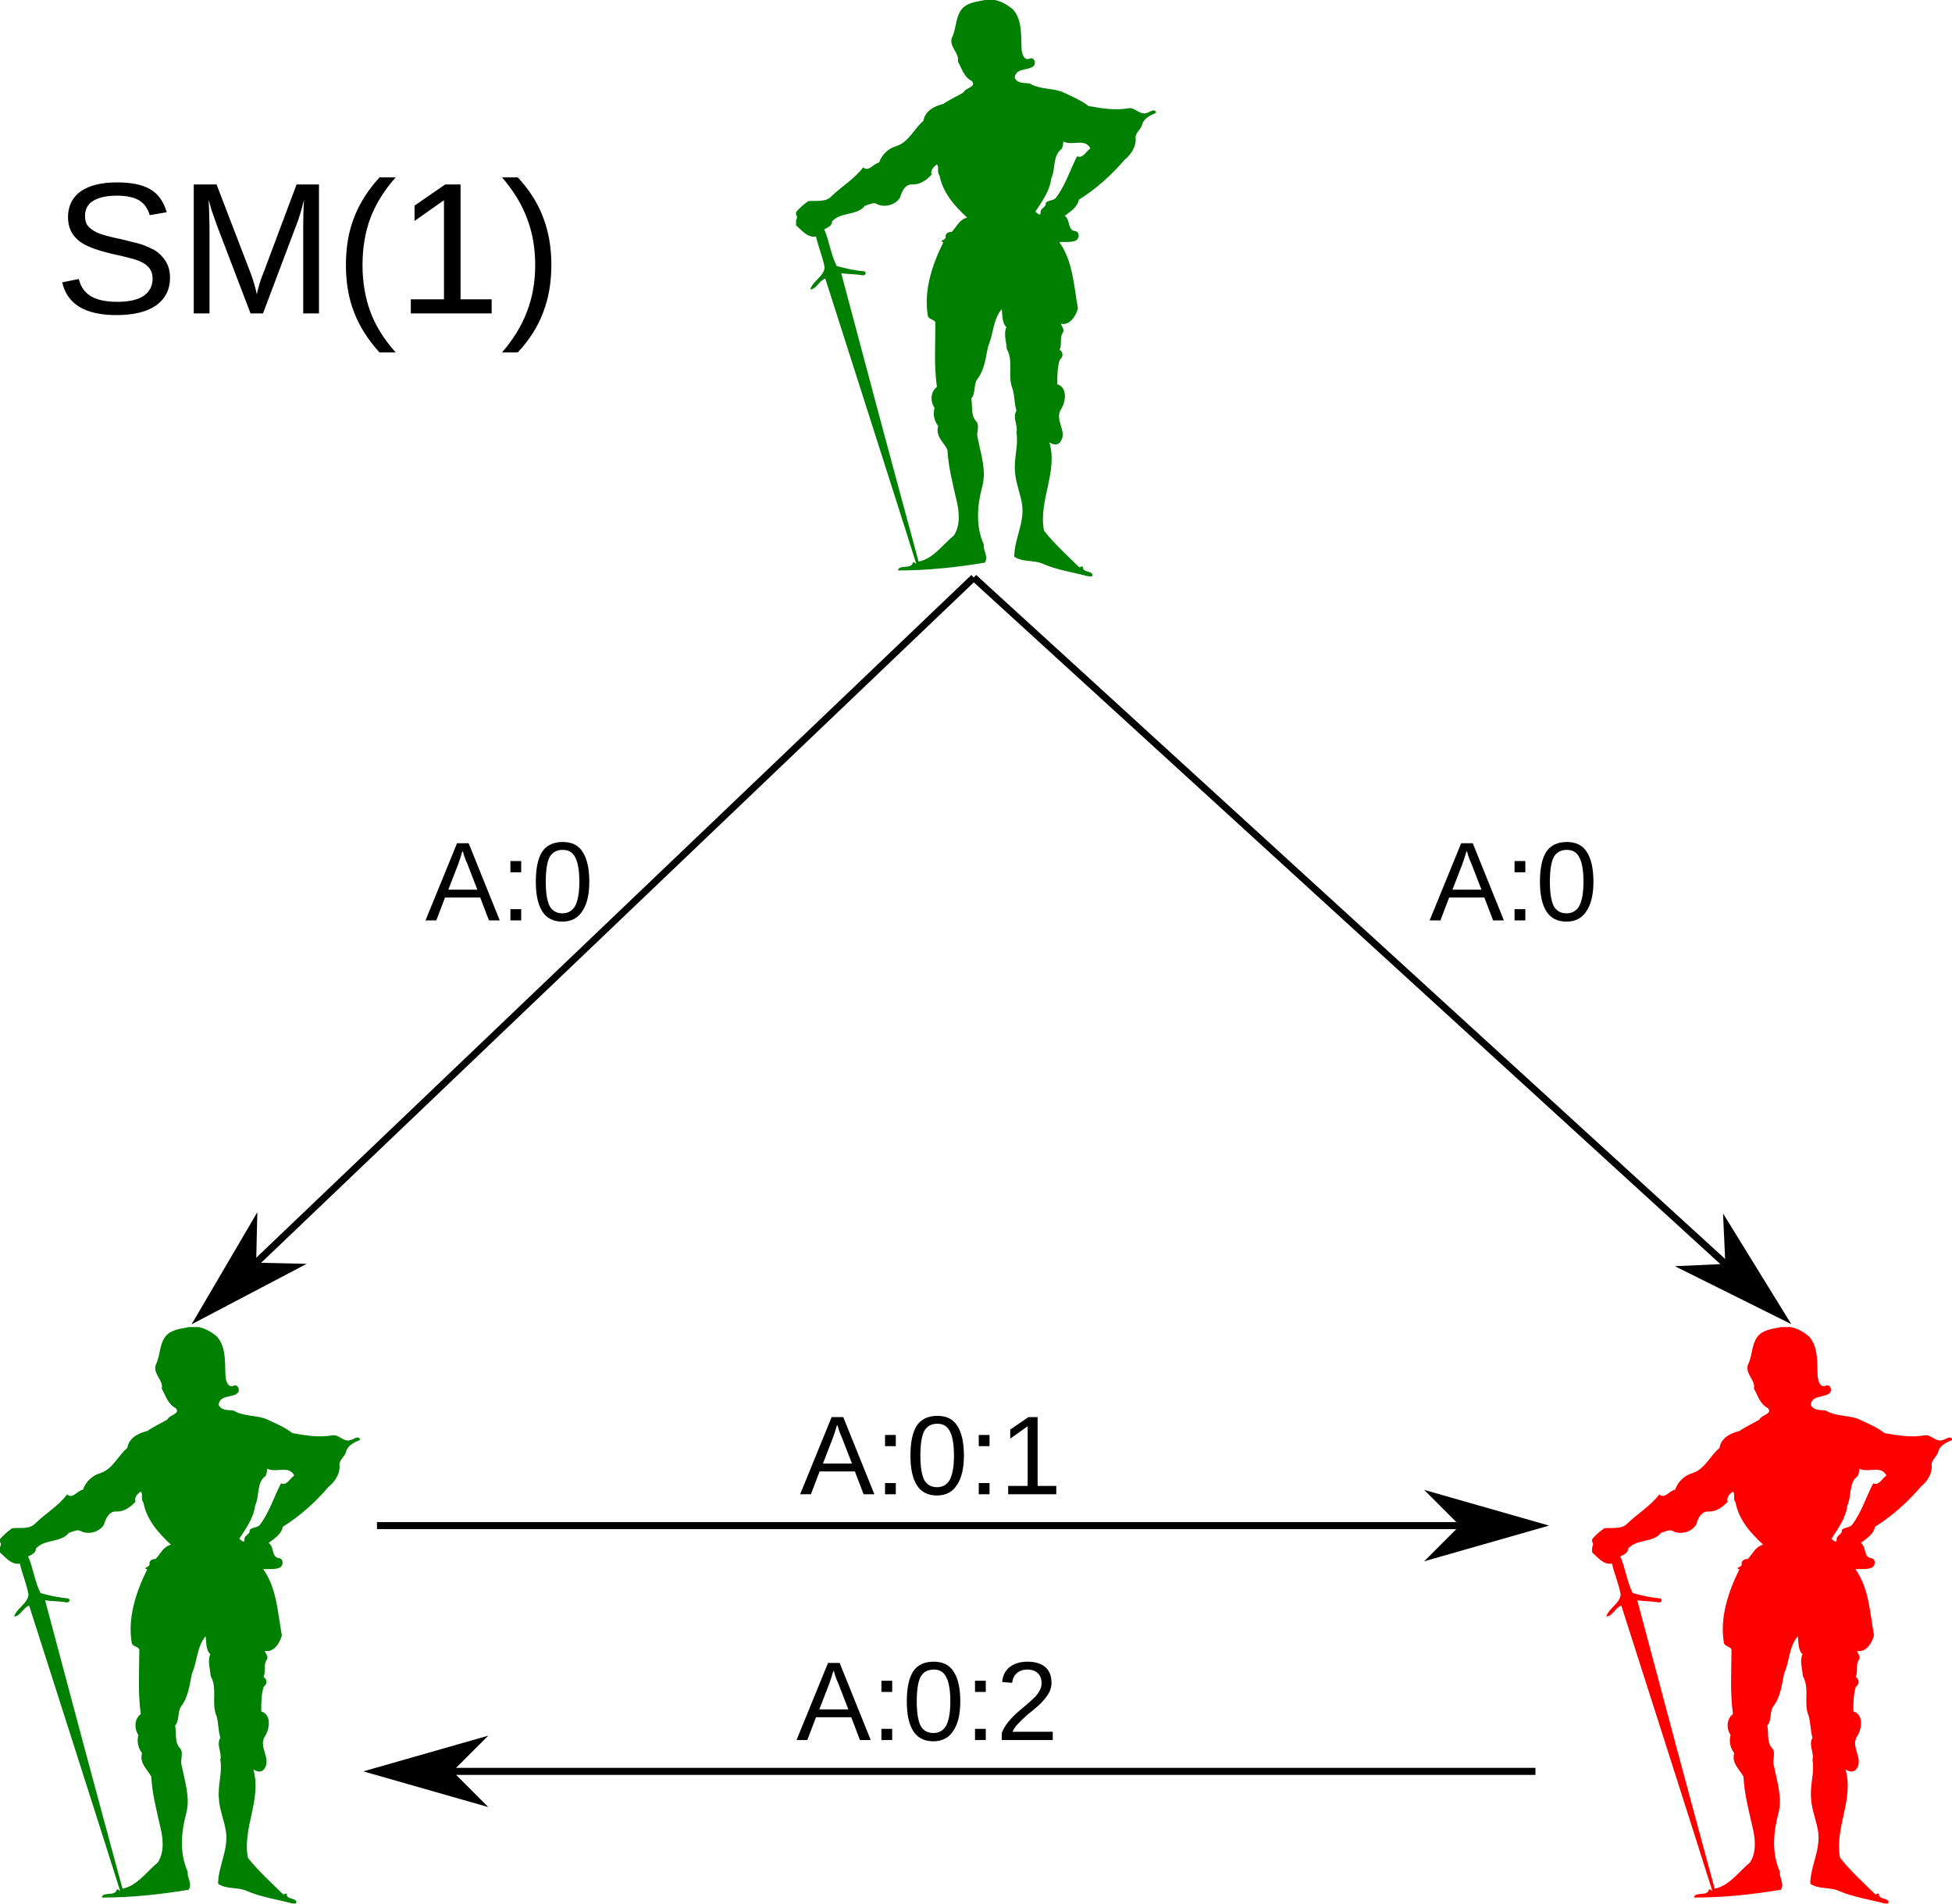
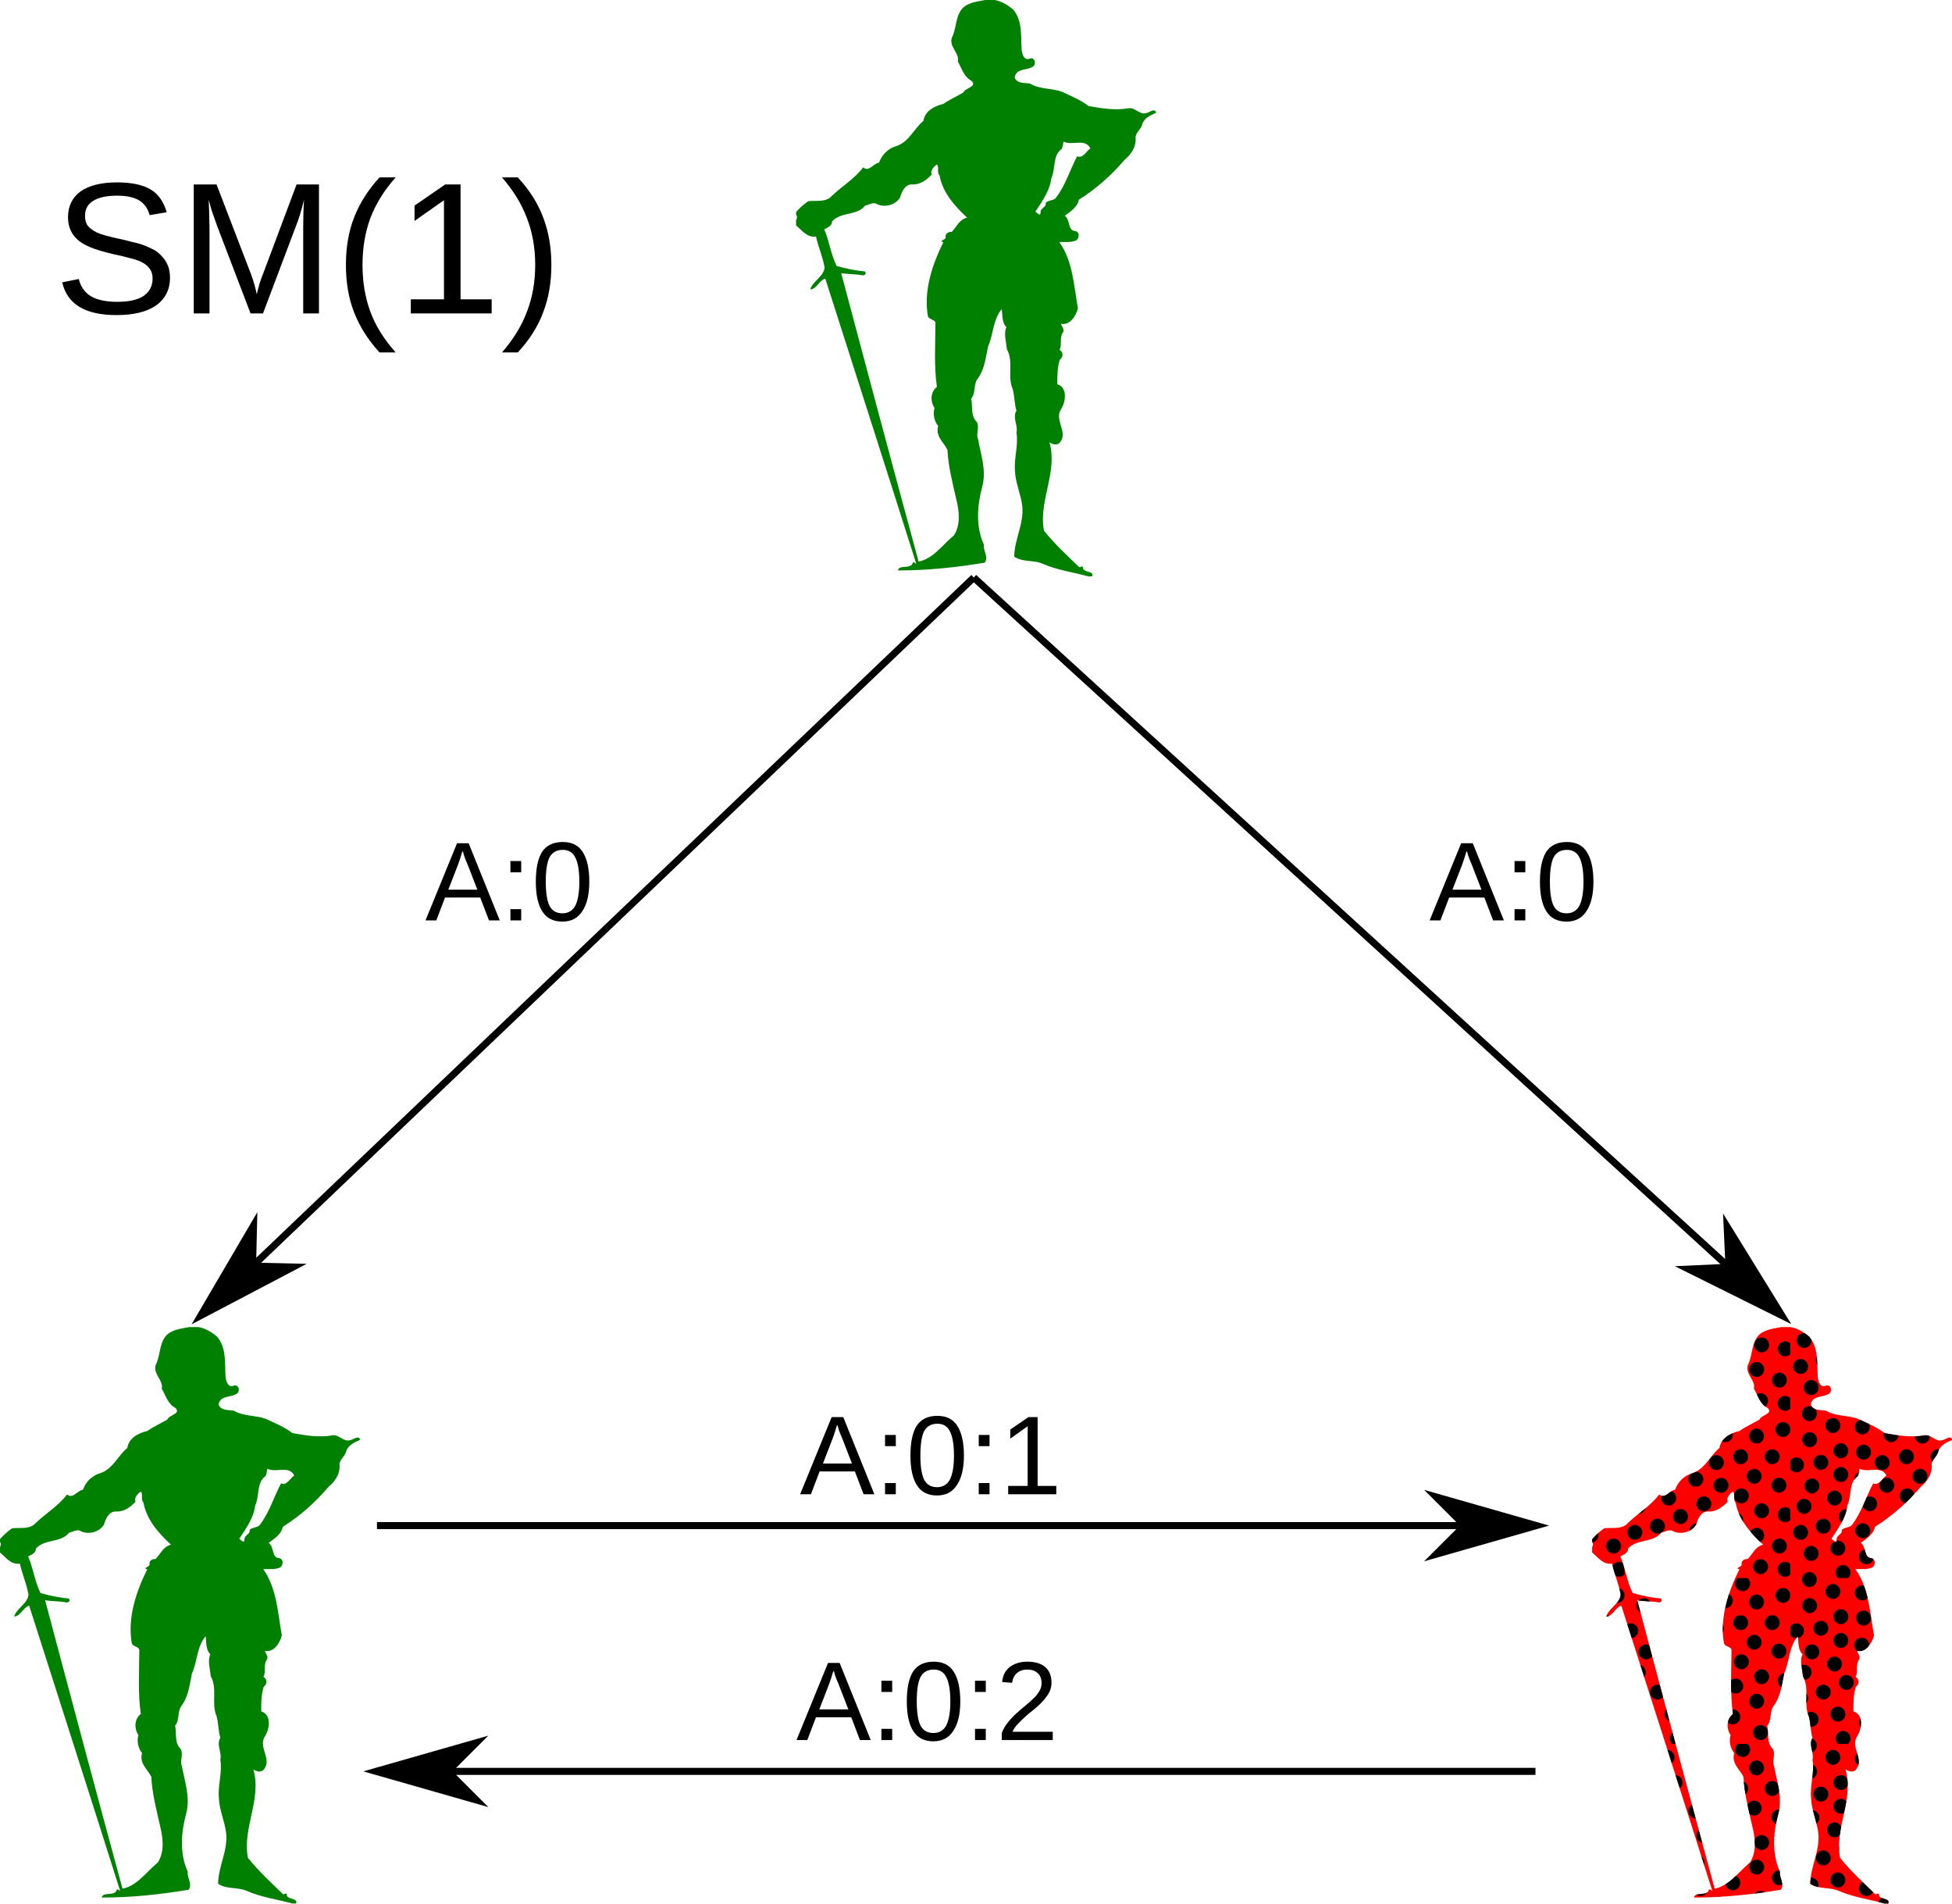
- <svg xmlns="http://www.w3.org/2000/svg" width="73.56mm" height="71.718mm" viewBox="0 0 73.56 71.718" version="1.1" id="svg1127">
+ <svg xmlns="http://www.w3.org/2000/svg" xmlns:xlink="http://www.w3.org/1999/xlink" width="73.56mm" height="71.718mm" viewBox="0 0 73.56 71.718" version="1.1" id="svg1127">
  <defs id="defs1121">
    <marker orient="auto" refY="0" refX="0" id="marker1163" style="overflow:visible">
      <path id="path1161" d="M 0,0 5,-5 -12.5,0 5,5 Z" style="fill:#000000;fill-opacity:1;fill-rule:evenodd;stroke:#000000;stroke-width:1pt;stroke-opacity:1" transform="matrix(-0.8,0,0,-0.8,-10,0)" />
    </marker>
    <marker style="overflow:visible" id="marker1007" refX="0" refY="0" orient="auto">
      <path transform="matrix(-0.8,0,0,-0.8,-10,0)" style="fill:#000000;fill-opacity:1;fill-rule:evenodd;stroke:#000000;stroke-width:1pt;stroke-opacity:1" d="M 0,0 5,-5 -12.5,0 5,5 Z" id="path1005" />
    </marker>
    <marker orient="auto" refY="0" refX="0" id="marker1605" style="overflow:visible">
      <path id="path1603" d="M 0,0 5,-5 -12.5,0 5,5 Z" style="fill:#000000;fill-opacity:1;fill-rule:evenodd;stroke:#000000;stroke-width:1pt;stroke-opacity:1" transform="matrix(-0.8,0,0,-0.8,-10,0)" />
    </marker>
    <marker orient="auto" refY="0" refX="0" id="marker1439" style="overflow:visible">
      <path id="path1437" d="M 0,0 5,-5 -12.5,0 5,5 Z" style="fill:#000000;fill-opacity:1;fill-rule:evenodd;stroke:#000000;stroke-width:1pt;stroke-opacity:1" transform="matrix(-0.8,0,0,-0.8,-10,0)" />
    </marker>
    <marker style="overflow:visible" id="marker4214" refX="0" refY="0" orient="auto">
      <path transform="scale(-0.6)" d="M 8.719,4.034 -2.207,0.016 8.719,-4.002 c -1.745,2.372 -1.735,5.617 -6e-7,8.035 z" style="fill:#ff0000;fill-opacity:1;fill-rule:evenodd;stroke:#ff0000;stroke-width:0.625;stroke-linejoin:round;stroke-opacity:1" id="path4212" />
    </marker>
    <marker orient="auto" refY="0" refX="0" id="marker4060" style="overflow:visible">
      <path id="path4058" style="fill:#ff0000;fill-opacity:1;fill-rule:evenodd;stroke:#000000;stroke-width:0.625;stroke-linejoin:round;stroke-opacity:1" d="M 8.719,4.034 -2.207,0.016 8.719,-4.002 c -1.745,2.372 -1.735,5.617 -6e-7,8.035 z" transform="scale(-0.6)" />
    </marker>
    <marker orient="auto" refY="0" refX="0" id="marker3984" style="overflow:visible">
      <path id="path3982" style="fill:#000000;fill-opacity:1;fill-rule:evenodd;stroke:#000000;stroke-width:0.625;stroke-linejoin:round;stroke-opacity:1" d="M 8.719,4.034 -2.207,0.016 8.719,-4.002 c -1.745,2.372 -1.735,5.617 -6e-7,8.035 z" transform="scale(0.6)" />
    </marker>
    <marker style="overflow:visible" id="marker2351" refX="0" refY="0" orient="auto">
      <path transform="matrix(-0.8,0,0,-0.8,-10,0)" style="fill:#000000;fill-opacity:1;fill-rule:evenodd;stroke:#000000;stroke-width:1pt;stroke-opacity:1" d="M 0,0 5,-5 -12.5,0 5,5 Z" id="path2349" />
    </marker>
    <marker orient="auto" refY="0" refX="0" id="marker1921" style="overflow:visible">
      <path id="path1919" d="M 0,0 5,-5 -12.5,0 5,5 Z" style="fill:#000000;fill-opacity:1;fill-rule:evenodd;stroke:#000000;stroke-width:1pt;stroke-opacity:1" transform="matrix(-0.8,0,0,-0.8,-10,0)" />
    </marker>
    <marker orient="auto" refY="0" refX="0" id="marker1819" style="overflow:visible">
      <path id="path1559" d="M 0,0 5,-5 -12.5,0 5,5 Z" style="fill:#000000;fill-opacity:1;fill-rule:evenodd;stroke:#000000;stroke-width:1pt;stroke-opacity:1" transform="matrix(-0.8,0,0,-0.8,-10,0)" />
    </marker>
    <marker style="overflow:visible" id="marker1462" refX="0" refY="0" orient="auto">
      <path transform="matrix(-0.8,0,0,-0.8,-10,0)" style="fill:#000000;fill-opacity:1;fill-rule:evenodd;stroke:#000000;stroke-width:1pt;stroke-opacity:1" d="M 0,0 5,-5 -12.5,0 5,5 Z" id="path1460" />
    </marker>
    <marker orient="auto" refY="0" refX="0" id="Arrow1Lstart" style="overflow:visible">
      <path id="path1700" d="M 0,0 5,-5 -12.5,0 5,5 Z" style="fill:#000000;fill-opacity:1;fill-rule:evenodd;stroke:#000000;stroke-width:1pt;stroke-opacity:1" transform="matrix(0.8,0,0,0.8,10,0)" />
    </marker>
    <marker orient="auto" refY="0" refX="0" id="Arrow2Mend" style="overflow:visible">
      <path id="path1727" style="fill:#000000;fill-opacity:1;fill-rule:evenodd;stroke:#000000;stroke-width:0.625;stroke-linejoin:round;stroke-opacity:1" d="M 8.719,4.034 -2.207,0.016 8.719,-4.002 c -1.745,2.372 -1.735,5.617 -6e-7,8.035 z" transform="scale(-0.6)" />
    </marker>
    <marker orient="auto" refY="0" refX="0" id="Arrow2Lend" style="overflow:visible">
      <path id="path1721" style="fill:#000000;fill-opacity:1;fill-rule:evenodd;stroke:#000000;stroke-width:0.625;stroke-linejoin:round;stroke-opacity:1" d="M 8.719,4.034 -2.207,0.016 8.719,-4.002 c -1.745,2.372 -1.735,5.617 -6e-7,8.035 z" transform="matrix(-1.1,0,0,-1.1,-1.1,0)" />
    </marker>
    <marker orient="auto" refY="0" refX="0" id="Arrow1Lend" style="overflow:visible">
      <path id="path1703" d="M 0,0 5,-5 -12.5,0 5,5 Z" style="fill:#000000;fill-opacity:1;fill-rule:evenodd;stroke:#000000;stroke-width:1pt;stroke-opacity:1" transform="matrix(-0.8,0,0,-0.8,-10,0)" />
    </marker>
    <marker orient="auto" refY="0" refX="0" id="Arrow2Mend-7" style="overflow:visible">
      <path id="path1727-0" style="fill:#000000;fill-opacity:1;fill-rule:evenodd;stroke:#000000;stroke-width:0.625;stroke-linejoin:round;stroke-opacity:1" d="M 8.719,4.034 -2.207,0.016 8.719,-4.002 c -1.745,2.372 -1.735,5.617 -6e-7,8.035 z" transform="scale(-0.6)" />
    </marker>
    <marker orient="auto" refY="0" refX="0" id="Arrow2Mend-7-3" style="overflow:visible">
      <path id="path1727-0-6" style="fill:#000000;fill-opacity:1;fill-rule:evenodd;stroke:#000000;stroke-width:0.625;stroke-linejoin:round;stroke-opacity:1" d="M 8.719,4.034 -2.207,0.016 8.719,-4.002 c -1.745,2.372 -1.735,5.617 -6e-7,8.035 z" transform="scale(-0.6)" />
    </marker>
    <marker orient="auto" refY="0" refX="0" id="Arrow2Mend-0" style="overflow:visible">
      <path id="path1727-6" style="fill:#000000;fill-opacity:1;fill-rule:evenodd;stroke:#000000;stroke-width:0.625;stroke-linejoin:round;stroke-opacity:1" d="M 8.719,4.034 -2.207,0.016 8.719,-4.002 c -1.745,2.372 -1.735,5.617 -6e-7,8.035 z" transform="scale(-0.6)" />
    </marker>
    <marker orient="auto" refY="0" refX="0" id="Arrow2Mend-2" style="overflow:visible">
      <path id="path1727-02" style="fill:#000000;fill-opacity:1;fill-rule:evenodd;stroke:#000000;stroke-width:0.625;stroke-linejoin:round;stroke-opacity:1" d="M 8.719,4.034 -2.207,0.016 8.719,-4.002 c -1.745,2.372 -1.735,5.617 -6e-7,8.035 z" transform="scale(-0.6)" />
    </marker>
    <marker orient="auto" refY="0" refX="0" id="Arrow2Mend-7-3-5" style="overflow:visible">
      <path id="path1727-0-6-9" style="fill:#000000;fill-opacity:1;fill-rule:evenodd;stroke:#000000;stroke-width:0.625;stroke-linejoin:round;stroke-opacity:1" d="M 8.719,4.034 -2.207,0.016 8.719,-4.002 c -1.745,2.372 -1.735,5.617 -6e-7,8.035 z" transform="scale(-0.6)" />
    </marker>
    <marker orient="auto" refY="0" refX="0" id="Arrow2Mend-7-3-2" style="overflow:visible">
      <path id="path1727-0-6-8" style="fill:#000000;fill-opacity:1;fill-rule:evenodd;stroke:#000000;stroke-width:0.625;stroke-linejoin:round;stroke-opacity:1" d="M 8.719,4.034 -2.207,0.016 8.719,-4.002 c -1.745,2.372 -1.735,5.617 -6e-7,8.035 z" transform="scale(-0.6)" />
    </marker>
    <marker orient="auto" refY="0" refX="0" id="marker3945-9" style="overflow:visible">
      <path id="path3943-7" style="fill:#000000;fill-opacity:1;fill-rule:evenodd;stroke:#000000;stroke-width:0.625;stroke-linejoin:round;stroke-opacity:1" d="M 8.719,4.034 -2.207,0.016 8.719,-4.002 c -1.745,2.372 -1.735,5.617 -6e-7,8.035 z" transform="scale(-0.6)" />
    </marker>
    <marker style="overflow:visible" id="marker4214-8" refX="0" refY="0" orient="auto">
      <path transform="scale(-0.6)" d="M 8.719,4.034 -2.207,0.016 8.719,-4.002 c -1.745,2.372 -1.735,5.617 -6e-7,8.035 z" style="fill:#ff0000;fill-opacity:1;fill-rule:evenodd;stroke:#ff0000;stroke-width:0.625;stroke-linejoin:round;stroke-opacity:1" id="path4212-9" />
    </marker>
+     <pattern xlink:href="#Polkadots-large-7-4" id="pattern3801-4-4" patternTransform="matrix(0.625,0,0,0.625,103.8962,67.46516)" />
+     <pattern id="Polkadots-large-7-4" patternTransform="translate(0,0) scale(10,10)" height="10" width="10" patternUnits="userSpaceOnUse">
+       <circle id="circle2411-4-4" r="0.45" cy="0.810" cx="2.567" style="fill:black;stroke:none" />
+       <circle id="circle2413-4-4" r="0.45" cy="2.33" cx="3.048" style="fill:black;stroke:none" />
+       <circle id="circle2415-3-7" r="0.45" cy="2.415" cx="4.418" style="fill:black;stroke:none" />
+       <circle id="circle2417-0-6" r="0.45" cy="3.029" cx="1.844" style="fill:black;stroke:none" />
+       <circle id="circle2419-7-3" r="0.45" cy="1.363" cx="6.08" style="fill:black;stroke:none" />
+       <circle id="circle2421-8-1" r="0.45" cy="4.413" cx="5.819" style="fill:black;stroke:none" />
+       <circle id="circle2423-6-7" r="0.45" cy="4.048" cx="4.305" style="fill:black;stroke:none" />
+       <circle id="circle2425-8-5" r="0.45" cy="3.045" cx="5.541" style="fill:black;stroke:none" />
+       <circle id="circle2427-8-9" r="0.45" cy="5.527" cx="4.785" style="fill:black;stroke:none" />
+       <circle id="circle2429-4-6" r="0.45" cy="5.184" cx="2.667" style="fill:black;stroke:none" />
+       <circle id="circle2431-3-2" r="0.45" cy="1.448" cx="7.965" style="fill:black;stroke:none" />
+       <circle id="circle2433-1-1" r="0.45" cy="5.049" cx="7.047" style="fill:black;stroke:none" />
+       <circle id="circle2435-4-7" r="0.45" cy="0.895" cx="4.340" style="fill:black;stroke:none" />
+       <circle id="circle2437-9-8" r="0.45" cy="0.340" cx="7.125" style="fill:black;stroke:none" />
+       <circle id="circle2439-2-5" r="0.45" cy="1.049" cx="9.553" style="fill:black;stroke:none" />
+       <circle id="circle2441-0-7" r="0.45" cy="2.689" cx="7.006" style="fill:black;stroke:none" />
+       <circle id="circle2443-6-4" r="0.45" cy="2.689" cx="8.909" style="fill:black;stroke:none" />
+       <circle id="circle2445-8-1" r="0.45" cy="4.407" cx="9.315" style="fill:black;stroke:none" />
+       <circle id="circle2447-9-8" r="0.45" cy="3.870" cx="7.820" style="fill:black;stroke:none" />
+       <circle id="circle2449-2-5" r="0.45" cy="5.948" cx="8.270" style="fill:black;stroke:none" />
+       <circle id="circle2451-6-9" r="0.45" cy="7.428" cx="7.973" style="fill:black;stroke:none" />
+       <circle id="circle2453-6-7" r="0.45" cy="8.072" cx="9.342" style="fill:black;stroke:none" />
+       <circle id="circle2455-4-5" r="0.45" cy="9.315" cx="8.206" style="fill:black;stroke:none" />
+       <circle id="circle2457-9-3" r="0.45" cy="9.475" cx="9.682" style="fill:black;stroke:none" />
+       <circle id="circle2459-5-8" r="0.45" cy="6.186" cx="9.688" style="fill:black;stroke:none" />
+       <circle id="circle2461-0-8" r="0.45" cy="6.296" cx="3.379" style="fill:black;stroke:none" />
+       <circle id="circle2463-4-3" r="0.45" cy="8.204" cx="2.871" style="fill:black;stroke:none" />
+       <circle id="circle2465-8-1" r="0.45" cy="8.719" cx="4.59" style="fill:black;stroke:none" />
+       <circle id="circle2467-7-8" r="0.45" cy="9.671" cx="3.181" style="fill:black;stroke:none" />
+       <circle id="circle2469-1-9" r="0.45" cy="7.315" cx="5.734" style="fill:black;stroke:none" />
+       <circle id="circle2471-7-6" r="0.45" cy="6.513" cx="6.707" style="fill:black;stroke:none" />
+       <circle id="circle2473-2-4" r="0.45" cy="9.670" cx="5.730" style="fill:black;stroke:none" />
+       <circle id="circle2475-7-3" r="0.45" cy="8.373" cx="6.535" style="fill:black;stroke:none" />
+       <circle id="circle2477-2-3" r="0.45" cy="7.154" cx="4.37" style="fill:black;stroke:none" />
+       <circle id="circle2479-2-3" r="0.45" cy="7.25" cx="0.622" style="fill:black;stroke:none" />
+       <circle id="circle2481-6-8" r="0.45" cy="5.679" cx="0.831" style="fill:black;stroke:none" />
+       <circle id="circle2483-1-6" r="0.45" cy="8.519" cx="1.257" style="fill:black;stroke:none" />
+       <circle id="circle2485-0-0" r="0.45" cy="6.877" cx="1.989" style="fill:black;stroke:none" />
+       <circle id="circle2487-6-4" r="0.45" cy="3.181" cx="0.374" style="fill:black;stroke:none" />
+       <circle id="circle2489-1-8" r="0.45" cy="1.664" cx="1.166" style="fill:black;stroke:none" />
+       <circle id="circle2491-5-8" r="0.45" cy="0.093" cx="1.151" style="fill:black;stroke:none" />
+       <circle id="circle2493-9-8" r="0.45" cy="10.093" cx="1.151" style="fill:black;stroke:none" />
+       <circle id="circle2495-4-9" r="0.45" cy="4.451" cx="1.302" style="fill:black;stroke:none" />
+       <circle id="circle2497-9-7" r="0.45" cy="3.763" cx="3.047" style="fill:black;stroke:none" />
+     </pattern>
  </defs>
  <g id="layer1" transform="translate(-42.67912,-8.01127)">
    <path id="path957-3" d="m 79.835,8.011 h 0.327 c 0.261,0.048 0.493,0.19 0.693,0.357 0.366,0.422 0.29,1.009 0.324,1.523 0.018,0.147 0.084,0.403 0.288,0.335 0.2,-0.096 0.282,0.199 0.137,0.295 -0.237,0.155 -0.636,0.055 -0.687,0.412 0.091,0.236 0.373,0.193 0.575,0.227 0.355,0.218 0.809,0.166 1.201,0.306 0.348,0.166 0.704,0.305 1.008,0.541 0.496,0.087 1.004,0.173 1.508,0.082 0.251,-0.04 0.415,0.266 0.674,0.18 0.106,-0.015 0.277,-0.179 0.357,-0.045 v 0.04 c -0.209,0.093 -0.445,0.193 -0.518,0.432 -0.044,0.208 -0.294,0.329 -0.244,0.562 -5e-4,0.309 -0.18,0.575 -0.412,0.766 -0.5,0.584 -1.076,1.103 -1.732,1.513 -0.048,0.283 -0.331,0.453 -0.53,0.604 0.221,0.16 0.099,0.551 0.393,0.576 0.176,0.03 0.163,0.272 0.036,0.35 -0.199,0.094 -0.423,0.049 -0.635,0.064 0.515,0.721 0.548,1.652 0.702,2.495 -0.066,0.279 -0.307,0.66 -0.636,0.583 0.02,0.11 0.139,0.206 0.074,0.325 -0.146,0.198 -0.024,0.451 -0.131,0.658 0.155,0.088 0.144,0.274 0.007,0.373 -0.089,0.295 -0.095,0.616 -0.09,0.925 0.395,0.121 0.317,0.66 0.143,0.934 -0.271,0.396 0.254,0.85 -0.026,1.229 -0.097,0.158 -0.289,0.11 -0.415,0.023 0.327,1.122 -0.423,2.215 -0.204,3.331 0.402,0.506 0.87,0.928 1.332,1.38 0.039,-0.008 0.115,-0.061 0.134,-0.013 -0.038,0.223 0.448,0.131 0.345,0.353 H 83.693 c -0.573,-0.158 -1.171,-0.235 -1.719,-0.475 -0.342,-0.152 -0.758,-0.048 -1.075,-0.269 0.008,-0.651 0.368,-1.232 0.305,-1.895 -0.051,-0.454 -0.26,-0.878 -0.276,-1.338 -0.044,-0.481 0.138,-0.959 0.055,-1.438 0.07,-0.274 -0.161,-0.554 -5e-4,-0.828 -0.08,-0.266 -0.066,-0.551 -0.142,-0.817 -0.209,-0.485 0.048,-1.037 -0.221,-1.506 -0.016,-0.261 -0.128,-0.583 -0.014,-0.824 -0.181,-0.174 -0.144,-0.485 -0.177,-0.679 -0.336,0.397 -0.31,0.955 -0.516,1.41 -0.086,0.407 -0.126,0.856 -0.392,1.212 -0.17,0.224 -0.059,0.538 -0.242,0.749 0.06,0.272 -0.021,0.581 0.157,0.819 0.206,0.183 0.005,0.484 0.098,0.702 0.109,0.587 0.325,1.189 0.163,1.788 -0.193,0.712 -0.254,1.504 0.058,2.191 -0.034,0.226 0.19,0.472 0.033,0.682 -1.077,0.178 -2.172,0.295 -3.269,0.292 0.032,-0.235 0.509,-0.029 0.561,-0.296 0.051,-0.037 0.084,0.033 0.129,0.047 -1.134,-3.584 -2.286,-7.168 -3.429,-10.747 -0.23,0.067 -0.319,0.393 -0.565,0.41 0.084,-0.311 0.51,-0.486 0.539,-0.827 -0.071,-0.417 -0.238,-0.769 -0.323,-1.166 -0.341,0.047 -0.533,-0.24 -0.752,-0.421 v -0.202 c 0.044,-0.063 0.048,-0.138 0,-0.201 v -0.096 c 0.131,-0.159 0.29,-0.296 0.459,-0.413 0.298,-0.037 0.663,0.058 0.888,-0.198 0.383,-0.367 0.861,-0.648 1.18,-1.075 0.23,0.177 0.355,-0.129 0.603,-0.183 0.103,-0.3 0.349,-0.536 0.656,-0.622 0.474,-0.159 0.658,-0.655 1.014,-0.95 0.056,-0.372 0.414,-0.558 0.75,-0.636 0.238,-0.166 0.51,-0.287 0.759,-0.433 0.06,-0.174 0.511,-0.207 0.314,-0.429 -0.306,-0.159 -0.377,-0.483 -0.527,-0.736 0.076,-0.31 -0.334,-0.545 -0.227,-0.891 0.19,-0.366 0.121,-0.842 0.435,-1.148 0.236,-0.202 0.56,-0.224 0.852,-0.284 m 2.921,5.341 c -0.016,0.093 -0.025,0.192 -0.069,0.278 -0.347,0.239 -0.22,0.755 -0.391,1.109 -0.057,0.475 -0.345,0.859 -0.598,1.252 0.053,0.034 0.201,0.207 0.196,0.024 -0.012,-0.167 0.229,-0.183 0.192,-0.355 0.107,-0.117 0.319,-0.072 0.406,-0.218 0.346,-0.465 0.511,-1.03 0.779,-1.538 0.218,0.103 0.346,-0.203 0.498,-0.294 -0.192,-0.401 -0.684,-0.09 -1.013,-0.258 m -4.773,0.865 c -0.123,0.073 -0.256,0.24 -0.195,0.379 -0.197,0.204 -0.43,0.383 -0.728,0.368 -0.273,-0.013 -0.398,0.27 -0.46,0.492 -0.171,0.281 -0.564,0.389 -0.861,0.256 -0.141,-0.102 -0.318,0.023 -0.461,0.054 -0.301,0.387 -0.911,0.219 -1.246,0.597 0.01,0.165 -0.181,0.236 -0.292,0.294 0.195,0.44 0.243,0.932 0.468,1.38 0.341,0.097 0.704,0.174 1.054,0.204 0.084,0.062 0.019,0.158 -0.073,0.148 -0.267,-0.049 -0.541,-0.039 -0.809,-0.08 0.962,3.625 1.933,7.247 2.917,10.866 0.553,-0.107 0.911,-0.644 1.334,-0.991 0.255,-0.404 0.195,-0.915 0.085,-1.359 -0.138,-0.615 -0.302,-1.23 -0.333,-1.864 -0.132,-0.275 -0.461,-0.503 -0.349,-0.893 -0.148,-0.189 -0.206,-0.446 -0.137,-0.681 -0.165,-0.243 -0.156,-0.608 0.089,-0.794 -0.11,-0.787 -0.06,-1.578 -0.056,-2.368 0.032,-0.189 -0.26,-0.146 -0.287,-0.319 -0.157,-0.953 0.167,-1.917 0.586,-2.764 -0.213,-0.061 0.138,-0.079 0.083,-0.213 0.001,-0.133 0.122,-0.18 0.233,-0.175 0.201,-0.211 0.269,-0.452 0.579,-0.541 -0.471,-0.436 -0.919,-0.936 -1.039,-1.589 -0.109,-0.101 -0.004,-0.346 -0.099,-0.407 z" style="opacity:1;fill:#008000;stroke-width:0.022" />
    <path id="path957-3-3" d="m 49.835,58.011 h 0.327 c 0.261,0.048 0.493,0.19 0.693,0.357 0.366,0.422 0.29,1.009 0.324,1.523 0.018,0.147 0.084,0.403 0.288,0.335 0.2,-0.096 0.282,0.199 0.137,0.295 -0.237,0.155 -0.636,0.055 -0.687,0.412 0.091,0.236 0.373,0.193 0.575,0.227 0.355,0.218 0.809,0.166 1.201,0.306 0.348,0.166 0.704,0.305 1.008,0.541 0.496,0.087 1.004,0.173 1.508,0.082 0.251,-0.04 0.415,0.266 0.674,0.18 0.106,-0.015 0.277,-0.179 0.357,-0.045 v 0.04 c -0.209,0.093 -0.445,0.193 -0.518,0.432 -0.044,0.208 -0.294,0.329 -0.244,0.562 -5e-4,0.309 -0.18,0.575 -0.412,0.766 -0.5,0.584 -1.076,1.103 -1.732,1.513 -0.048,0.283 -0.331,0.453 -0.53,0.604 0.221,0.16 0.099,0.551 0.393,0.576 0.176,0.03 0.163,0.272 0.036,0.35 -0.199,0.094 -0.423,0.049 -0.635,0.064 0.515,0.721 0.548,1.652 0.702,2.495 -0.066,0.279 -0.307,0.66 -0.636,0.583 0.02,0.11 0.139,0.206 0.074,0.325 -0.146,0.198 -0.024,0.451 -0.131,0.658 0.155,0.088 0.144,0.274 0.007,0.373 -0.089,0.295 -0.095,0.616 -0.09,0.925 0.395,0.121 0.317,0.66 0.143,0.934 -0.271,0.396 0.254,0.85 -0.026,1.229 -0.097,0.158 -0.289,0.11 -0.415,0.023 0.327,1.122 -0.423,2.215 -0.204,3.331 0.402,0.506 0.87,0.928 1.332,1.38 0.039,-0.008 0.115,-0.061 0.134,-0.013 -0.038,0.223 0.448,0.131 0.345,0.353 h -0.141 c -0.573,-0.158 -1.171,-0.235 -1.719,-0.475 -0.342,-0.152 -0.758,-0.048 -1.075,-0.269 0.008,-0.651 0.368,-1.232 0.305,-1.895 -0.051,-0.454 -0.26,-0.878 -0.276,-1.338 -0.044,-0.481 0.138,-0.959 0.055,-1.438 0.07,-0.274 -0.161,-0.554 -5e-4,-0.828 -0.08,-0.266 -0.066,-0.551 -0.142,-0.817 -0.209,-0.485 0.048,-1.037 -0.221,-1.506 -0.016,-0.261 -0.128,-0.583 -0.014,-0.824 -0.181,-0.174 -0.144,-0.485 -0.177,-0.679 -0.336,0.397 -0.31,0.955 -0.516,1.41 -0.086,0.407 -0.126,0.856 -0.392,1.212 -0.17,0.224 -0.059,0.538 -0.242,0.749 0.06,0.272 -0.021,0.581 0.157,0.819 0.206,0.183 0.005,0.484 0.098,0.702 0.109,0.587 0.325,1.189 0.163,1.788 -0.193,0.712 -0.254,1.504 0.058,2.191 -0.034,0.226 0.19,0.472 0.033,0.682 -1.077,0.178 -2.172,0.295 -3.269,0.292 0.032,-0.235 0.509,-0.029 0.561,-0.296 0.051,-0.037 0.084,0.033 0.129,0.047 -1.134,-3.584 -2.286,-7.168 -3.429,-10.747 -0.23,0.067 -0.319,0.393 -0.565,0.41 0.084,-0.311 0.51,-0.486 0.539,-0.827 -0.071,-0.417 -0.238,-0.769 -0.323,-1.166 -0.341,0.047 -0.533,-0.24 -0.752,-0.421 v -0.202 c 0.044,-0.063 0.048,-0.138 0,-0.201 v -0.096 c 0.131,-0.159 0.29,-0.296 0.459,-0.413 0.298,-0.037 0.663,0.058 0.888,-0.198 0.383,-0.367 0.861,-0.648 1.18,-1.075 0.23,0.177 0.355,-0.129 0.603,-0.183 0.103,-0.3 0.349,-0.536 0.656,-0.622 0.474,-0.159 0.658,-0.655 1.014,-0.95 0.056,-0.372 0.414,-0.558 0.75,-0.636 0.238,-0.166 0.51,-0.287 0.759,-0.433 0.06,-0.174 0.511,-0.207 0.314,-0.429 -0.306,-0.159 -0.377,-0.483 -0.527,-0.736 0.076,-0.31 -0.334,-0.545 -0.227,-0.891 0.19,-0.366 0.121,-0.842 0.435,-1.148 0.236,-0.202 0.56,-0.224 0.852,-0.284 m 2.921,5.341 c -0.016,0.093 -0.025,0.192 -0.069,0.278 -0.347,0.239 -0.22,0.755 -0.391,1.109 -0.057,0.475 -0.345,0.859 -0.598,1.252 0.053,0.034 0.201,0.207 0.196,0.024 -0.012,-0.167 0.229,-0.183 0.192,-0.355 0.107,-0.117 0.319,-0.072 0.406,-0.218 0.346,-0.465 0.511,-1.03 0.779,-1.538 0.218,0.103 0.346,-0.203 0.498,-0.294 -0.192,-0.401 -0.684,-0.09 -1.013,-0.258 m -4.773,0.865 c -0.123,0.073 -0.256,0.24 -0.195,0.379 -0.197,0.204 -0.43,0.383 -0.728,0.368 -0.273,-0.013 -0.398,0.27 -0.46,0.492 -0.171,0.281 -0.564,0.389 -0.861,0.256 -0.141,-0.102 -0.318,0.023 -0.461,0.054 -0.301,0.387 -0.911,0.219 -1.246,0.597 0.01,0.165 -0.181,0.236 -0.292,0.294 0.195,0.44 0.243,0.932 0.468,1.38 0.341,0.097 0.704,0.174 1.054,0.204 0.084,0.062 0.019,0.158 -0.073,0.148 -0.267,-0.049 -0.541,-0.039 -0.809,-0.08 0.962,3.625 1.933,7.247 2.917,10.866 0.553,-0.107 0.911,-0.644 1.334,-0.991 0.255,-0.404 0.195,-0.915 0.085,-1.359 -0.138,-0.615 -0.302,-1.23 -0.333,-1.864 -0.132,-0.275 -0.461,-0.503 -0.349,-0.893 -0.148,-0.189 -0.206,-0.446 -0.137,-0.681 -0.165,-0.243 -0.156,-0.608 0.089,-0.794 -0.11,-0.787 -0.06,-1.578 -0.056,-2.368 0.032,-0.189 -0.26,-0.146 -0.287,-0.319 -0.157,-0.953 0.167,-1.917 0.586,-2.764 -0.213,-0.061 0.138,-0.079 0.083,-0.213 0.001,-0.133 0.122,-0.18 0.233,-0.175 0.201,-0.211 0.269,-0.452 0.579,-0.541 -0.471,-0.436 -0.919,-0.936 -1.039,-1.589 -0.109,-0.101 -0.004,-0.346 -0.099,-0.407 z" style="opacity:1;fill:#008000;stroke-width:0.022" />
    <path id="path957-3-3-6-7" d="m 109.835,58.011 h 0.327 c 0.261,0.048 0.493,0.19 0.693,0.357 0.366,0.422 0.29,1.009 0.324,1.523 0.018,0.147 0.084,0.403 0.288,0.335 0.2,-0.096 0.282,0.199 0.137,0.295 -0.237,0.155 -0.636,0.055 -0.687,0.412 0.091,0.236 0.373,0.193 0.575,0.227 0.355,0.218 0.809,0.166 1.201,0.306 0.348,0.166 0.704,0.305 1.008,0.541 0.496,0.087 1.004,0.173 1.508,0.082 0.251,-0.04 0.415,0.266 0.674,0.18 0.106,-0.015 0.277,-0.179 0.357,-0.045 v 0.04 c -0.209,0.093 -0.445,0.193 -0.518,0.432 -0.044,0.208 -0.294,0.329 -0.244,0.562 -5.1e-4,0.309 -0.18,0.575 -0.412,0.766 -0.5,0.584 -1.076,1.103 -1.732,1.513 -0.048,0.283 -0.331,0.453 -0.53,0.604 0.221,0.16 0.099,0.551 0.393,0.576 0.176,0.03 0.163,0.272 0.036,0.35 -0.199,0.094 -0.423,0.049 -0.635,0.064 0.515,0.721 0.548,1.652 0.702,2.495 -0.066,0.279 -0.307,0.66 -0.636,0.583 0.02,0.11 0.139,0.206 0.074,0.325 -0.146,0.198 -0.024,0.451 -0.131,0.658 0.155,0.088 0.144,0.274 0.007,0.373 -0.089,0.295 -0.095,0.616 -0.09,0.925 0.395,0.121 0.317,0.66 0.143,0.934 -0.271,0.396 0.254,0.85 -0.026,1.229 -0.097,0.158 -0.289,0.11 -0.415,0.023 0.327,1.122 -0.423,2.215 -0.204,3.331 0.402,0.506 0.87,0.928 1.332,1.38 0.039,-0.008 0.115,-0.061 0.134,-0.013 -0.038,0.223 0.448,0.131 0.345,0.353 h -0.141 c -0.573,-0.158 -1.171,-0.235 -1.719,-0.475 -0.342,-0.152 -0.758,-0.048 -1.075,-0.269 0.008,-0.651 0.368,-1.232 0.305,-1.895 -0.051,-0.454 -0.26,-0.878 -0.276,-1.338 -0.044,-0.481 0.138,-0.959 0.055,-1.438 0.07,-0.274 -0.161,-0.554 -5.1e-4,-0.828 -0.08,-0.266 -0.066,-0.551 -0.142,-0.817 -0.209,-0.485 0.048,-1.037 -0.221,-1.506 -0.016,-0.261 -0.128,-0.583 -0.014,-0.824 -0.181,-0.174 -0.144,-0.485 -0.177,-0.679 -0.336,0.397 -0.31,0.955 -0.516,1.41 -0.086,0.407 -0.126,0.856 -0.392,1.212 -0.17,0.224 -0.059,0.538 -0.242,0.749 0.06,0.272 -0.021,0.581 0.157,0.819 0.206,0.183 0.005,0.484 0.098,0.702 0.109,0.587 0.325,1.189 0.163,1.788 -0.193,0.712 -0.254,1.504 0.058,2.191 -0.034,0.226 0.19,0.472 0.033,0.682 -1.077,0.178 -2.172,0.295 -3.269,0.292 0.032,-0.235 0.509,-0.029 0.561,-0.296 0.051,-0.037 0.084,0.033 0.129,0.047 -1.134,-3.584 -2.286,-7.168 -3.429,-10.747 -0.23,0.067 -0.319,0.393 -0.565,0.41 0.084,-0.311 0.51,-0.486 0.539,-0.827 -0.071,-0.417 -0.238,-0.769 -0.323,-1.166 -0.341,0.047 -0.533,-0.24 -0.752,-0.421 v -0.202 c 0.044,-0.063 0.048,-0.138 0,-0.201 v -0.096 c 0.131,-0.159 0.29,-0.296 0.459,-0.413 0.298,-0.037 0.663,0.058 0.888,-0.198 0.383,-0.367 0.861,-0.648 1.18,-1.075 0.23,0.177 0.355,-0.129 0.603,-0.183 0.103,-0.3 0.349,-0.536 0.656,-0.622 0.474,-0.159 0.658,-0.655 1.014,-0.95 0.056,-0.372 0.414,-0.558 0.75,-0.636 0.238,-0.166 0.51,-0.287 0.759,-0.433 0.06,-0.174 0.511,-0.207 0.314,-0.429 -0.306,-0.159 -0.377,-0.483 -0.527,-0.736 0.076,-0.31 -0.334,-0.545 -0.227,-0.891 0.19,-0.366 0.121,-0.842 0.435,-1.148 0.236,-0.202 0.56,-0.224 0.852,-0.284 m 2.921,5.341 c -0.016,0.093 -0.025,0.192 -0.069,0.278 -0.347,0.239 -0.22,0.755 -0.391,1.109 -0.057,0.475 -0.345,0.859 -0.598,1.252 0.053,0.034 0.201,0.207 0.196,0.024 -0.012,-0.167 0.229,-0.183 0.192,-0.355 0.107,-0.117 0.319,-0.072 0.406,-0.218 0.346,-0.465 0.511,-1.03 0.779,-1.538 0.218,0.103 0.346,-0.203 0.498,-0.294 -0.192,-0.401 -0.684,-0.09 -1.013,-0.258 m -4.773,0.865 c -0.123,0.073 -0.256,0.24 -0.195,0.379 -0.197,0.204 -0.43,0.383 -0.728,0.368 -0.273,-0.013 -0.398,0.27 -0.46,0.492 -0.171,0.281 -0.564,0.389 -0.861,0.256 -0.141,-0.102 -0.318,0.023 -0.461,0.054 -0.301,0.387 -0.911,0.219 -1.246,0.597 0.01,0.165 -0.181,0.236 -0.292,0.294 0.195,0.44 0.243,0.932 0.468,1.38 0.341,0.097 0.704,0.174 1.054,0.204 0.084,0.062 0.019,0.158 -0.073,0.148 -0.267,-0.049 -0.541,-0.039 -0.809,-0.08 0.962,3.625 1.933,7.247 2.917,10.866 0.553,-0.107 0.911,-0.644 1.334,-0.991 0.255,-0.404 0.195,-0.915 0.085,-1.359 -0.138,-0.615 -0.302,-1.23 -0.333,-1.864 -0.132,-0.275 -0.461,-0.503 -0.349,-0.893 -0.148,-0.189 -0.206,-0.446 -0.137,-0.681 -0.165,-0.243 -0.156,-0.608 0.089,-0.794 -0.11,-0.787 -0.06,-1.578 -0.056,-2.368 0.032,-0.189 -0.26,-0.146 -0.287,-0.319 -0.157,-0.953 0.167,-1.917 0.586,-2.764 -0.213,-0.061 0.138,-0.079 0.083,-0.213 0.001,-0.133 0.122,-0.18 0.233,-0.175 0.201,-0.211 0.269,-0.452 0.579,-0.541 -0.471,-0.436 -0.919,-0.936 -1.039,-1.589 -0.109,-0.101 -0.004,-0.346 -0.099,-0.407 z" style="opacity:1;fill:#ff0000;stroke-width:0.022" />
    <path style="display:none;fill:none;fill-rule:evenodd;stroke:#000000;stroke-width:0.265;stroke-linecap:butt;stroke-linejoin:miter;stroke-miterlimit:4;stroke-dasharray:none;stroke-opacity:1;marker-end:url(#Arrow1Lend)" d="M 91.041,43.489 53.509,59.098" id="path1048" />
    <text xml:space="preserve" style="font-style:normal;font-variant:normal;font-weight:normal;font-stretch:normal;font-size:5.644px;line-height:1;font-family:arial;-inkscape-font-specification:arial;letter-spacing:0px;word-spacing:0px;fill:#000000;fill-opacity:1;stroke:none;stroke-width:0.265" x="58.699" y="42.688" id="text2147">
      <tspan id="tspan2145" x="58.699" y="42.688" style="font-size:4.233px;stroke-width:0.265">A:0</tspan>
    </text>
    <text xml:space="preserve" style="font-style:normal;font-variant:normal;font-weight:normal;font-stretch:normal;font-size:5.644px;line-height:1;font-family:arial;-inkscape-font-specification:arial;letter-spacing:0px;word-spacing:0px;fill:#000000;fill-opacity:1;stroke:none;stroke-width:0.265" x="96.539" y="42.688" id="text2147-3">
      <tspan id="tspan2145-5" x="96.539" y="42.688" style="font-size:4.233px;stroke-width:0.265">A:0</tspan>
    </text>
    <text xml:space="preserve" style="font-style:normal;font-variant:normal;font-weight:normal;font-stretch:normal;font-size:5.644px;line-height:1;font-family:arial;-inkscape-font-specification:arial;letter-spacing:0px;word-spacing:0px;fill:#000000;fill-opacity:1;stroke:none;stroke-width:0.265" x="44.694" y="19.82" id="text2183">
      <tspan id="tspan2181" x="44.694" y="19.82" style="font-size:7.056px;stroke-width:0.265">SM(1)</tspan>
    </text>
    <path style="fill:none;fill-rule:evenodd;stroke:#000000;stroke-width:0.265;stroke-linecap:butt;stroke-linejoin:miter;stroke-miterlimit:4;stroke-dasharray:none;stroke-opacity:1;marker-end:url(#marker2351)" d="M 79.375,29.771 109.802,57.552" id="path1413" />
    <path style="fill:none;fill-rule:evenodd;stroke:#000000;stroke-width:0.265px;stroke-linecap:butt;stroke-linejoin:miter;stroke-opacity:1;marker-end:url(#marker1605)" d="M 79.375,29.771 50.271,57.552" id="path1417" />
    <path style="fill:none;fill-rule:evenodd;stroke:#000000;stroke-width:0.265;stroke-linecap:butt;stroke-linejoin:miter;stroke-miterlimit:4;stroke-dasharray:none;stroke-opacity:1;marker-end:url(#marker1007)" d="M 56.885,65.49 H 100.542" id="path66" />
    <path style="fill:none;fill-rule:evenodd;stroke:#000000;stroke-width:0.265px;stroke-linecap:butt;stroke-linejoin:miter;stroke-opacity:1;marker-end:url(#marker1163)" d="M 100.542,74.75 H 56.885" id="path1153" />
    <text xml:space="preserve" style="font-style:normal;font-variant:normal;font-weight:normal;font-stretch:normal;font-size:5.644px;line-height:1;font-family:arial;-inkscape-font-specification:arial;letter-spacing:0px;word-spacing:0px;fill:#000000;fill-opacity:1;stroke:none;stroke-width:0.265" x="72.817" y="64.309" id="text2147-36">
      <tspan id="tspan2145-7" x="72.817" y="64.309" style="font-size:4.233px;stroke-width:0.265">A:0:1</tspan>
    </text>
    <text xml:space="preserve" style="font-style:normal;font-variant:normal;font-weight:normal;font-stretch:normal;font-size:5.644px;line-height:1;font-family:arial;-inkscape-font-specification:arial;letter-spacing:0px;word-spacing:0px;fill:#000000;fill-opacity:1;stroke:none;stroke-width:0.265" x="72.678" y="73.569" id="text2147-36-5">
      <tspan id="tspan2145-7-3" x="72.678" y="73.569" style="font-size:4.233px;stroke-width:0.265">A:0:2</tspan>
    </text>
+     <path style="fill:url(#pattern3801-4-4);fill-opacity:1;fill-rule:nonzero;stroke:none;stroke-width:0.017;stroke-linecap:round;stroke-linejoin:bevel;stroke-miterlimit:4;stroke-dasharray:none;stroke-opacity:1;paint-order:stroke fill markers" d="m 109.835,58.011 c -0.292,0.06 -0.616,0.082 -0.852,0.284 -0.314,0.305 -0.245,0.782 -0.435,1.148 -0.106,0.345 0.304,0.58 0.227,0.89 0.151,0.252 0.221,0.577 0.527,0.735 0.197,0.221 -0.254,0.255 -0.314,0.429 -0.249,0.146 -0.521,0.267 -0.759,0.433 -0.336,0.077 -0.694,0.264 -0.75,0.636 -0.356,0.295 -0.54,0.791 -1.014,0.95 -0.306,0.086 -0.553,0.322 -0.656,0.622 -0.247,0.054 -0.373,0.36 -0.603,0.182 -0.319,0.427 -0.796,0.708 -1.179,1.075 -0.225,0.256 -0.59,0.161 -0.888,0.198 -0.169,0.117 -0.327,0.255 -0.459,0.413 v 0.096 c 0.048,0.062 0.044,0.137 0,0.201 v 0.203 c 0.219,0.181 0.411,0.468 0.752,0.421 0.085,0.397 0.252,0.75 0.323,1.166 -0.029,0.34 -0.455,0.515 -0.539,0.826 0.246,-0.017 0.335,-0.342 0.565,-0.41 1.143,3.579 2.295,7.163 3.429,10.747 -0.044,-0.014 -0.077,-0.084 -0.129,-0.047 -0.051,0.267 -0.529,0.061 -0.561,0.296 1.096,0.004 2.192,-0.114 3.269,-0.292 0.157,-0.21 -0.067,-0.457 -0.033,-0.682 -0.312,-0.687 -0.251,-1.478 -0.058,-2.191 0.162,-0.599 -0.054,-1.201 -0.163,-1.788 -0.093,-0.218 0.108,-0.519 -0.098,-0.702 -0.178,-0.238 -0.097,-0.547 -0.157,-0.819 0.183,-0.211 0.071,-0.525 0.241,-0.749 0.266,-0.357 0.306,-0.806 0.392,-1.212 0.206,-0.454 0.18,-1.013 0.516,-1.41 0.033,0.194 -0.003,0.506 0.177,0.679 -0.114,0.241 -0.002,0.563 0.015,0.824 0.269,0.469 0.012,1.021 0.221,1.506 0.076,0.267 0.062,0.551 0.142,0.817 -0.161,0.274 0.07,0.554 5.3e-4,0.828 0.083,0.479 -0.1,0.957 -0.055,1.438 0.015,0.46 0.225,0.884 0.276,1.338 0.062,0.663 -0.297,1.244 -0.305,1.895 0.317,0.221 0.732,0.116 1.075,0.269 0.548,0.24 1.146,0.317 1.719,0.475 h 0.141 c 0.103,-0.222 -0.383,-0.13 -0.345,-0.353 -0.019,-0.048 -0.095,0.005 -0.134,0.013 -0.463,-0.452 -0.93,-0.874 -1.332,-1.38 -0.219,-1.116 0.531,-2.209 0.204,-3.332 0.125,0.087 0.318,0.135 0.415,-0.023 0.281,-0.379 -0.245,-0.833 0.026,-1.229 0.174,-0.274 0.252,-0.813 -0.143,-0.934 -0.005,-0.309 7.9e-4,-0.63 0.09,-0.925 0.137,-0.099 0.148,-0.285 -0.007,-0.373 0.107,-0.207 -0.016,-0.46 0.131,-0.658 0.065,-0.119 -0.054,-0.215 -0.074,-0.325 0.329,0.077 0.57,-0.305 0.636,-0.583 -0.154,-0.843 -0.188,-1.774 -0.702,-2.495 0.212,-0.015 0.435,0.031 0.635,-0.064 0.127,-0.078 0.14,-0.32 -0.036,-0.35 -0.294,-0.025 -0.172,-0.416 -0.393,-0.576 0.198,-0.151 0.481,-0.321 0.529,-0.604 0.656,-0.409 1.232,-0.929 1.732,-1.513 0.232,-0.19 0.412,-0.456 0.412,-0.765 -0.051,-0.233 0.2,-0.355 0.244,-0.562 0.073,-0.239 0.309,-0.339 0.518,-0.432 v -0.04 c -0.079,-0.134 -0.25,0.03 -0.357,0.045 -0.259,0.086 -0.423,-0.22 -0.673,-0.18 -0.504,0.091 -1.012,0.005 -1.508,-0.082 -0.304,-0.236 -0.659,-0.376 -1.008,-0.542 -0.392,-0.14 -0.846,-0.088 -1.201,-0.306 -0.202,-0.034 -0.484,0.009 -0.575,-0.227 0.051,-0.357 0.449,-0.257 0.686,-0.412 0.145,-0.096 0.063,-0.391 -0.137,-0.295 -0.204,0.068 -0.269,-0.189 -0.288,-0.335 -0.034,-0.514 0.042,-1.101 -0.324,-1.523 -0.201,-0.167 -0.432,-0.309 -0.693,-0.357 z m 2.921,5.341 c 0.329,0.168 0.821,-0.143 1.013,0.258 -0.152,0.091 -0.28,0.397 -0.498,0.294 -0.268,0.508 -0.433,1.073 -0.779,1.538 -0.087,0.146 -0.299,0.101 -0.406,0.218 0.037,0.172 -0.204,0.189 -0.192,0.356 0.005,0.182 -0.142,0.01 -0.195,-0.025 0.253,-0.392 0.541,-0.776 0.598,-1.252 0.171,-0.355 0.044,-0.87 0.391,-1.109 0.044,-0.086 0.053,-0.185 0.069,-0.278 z m -4.772,0.865 c 0.095,0.061 -0.01,0.306 0.099,0.407 0.121,0.653 0.568,1.153 1.039,1.589 -0.309,0.089 -0.378,0.33 -0.579,0.541 -0.11,-0.005 -0.232,0.042 -0.233,0.175 0.054,0.134 -0.296,0.153 -0.083,0.213 -0.418,0.847 -0.742,1.811 -0.586,2.764 0.026,0.173 0.319,0.13 0.287,0.319 -0.004,0.789 -0.054,1.581 0.056,2.368 -0.245,0.186 -0.255,0.55 -0.089,0.793 -0.069,0.235 -0.01,0.492 0.137,0.681 -0.112,0.39 0.217,0.618 0.349,0.892 0.032,0.633 0.195,1.248 0.333,1.863 0.11,0.444 0.17,0.955 -0.085,1.359 -0.422,0.347 -0.781,0.884 -1.334,0.991 -0.983,-3.619 -1.955,-7.241 -2.917,-10.865 0.269,0.04 0.542,0.031 0.809,0.08 0.092,0.01 0.157,-0.086 0.073,-0.148 -0.349,-0.029 -0.713,-0.106 -1.054,-0.204 -0.226,-0.448 -0.274,-0.94 -0.469,-1.38 0.111,-0.058 0.302,-0.129 0.292,-0.294 0.335,-0.378 0.945,-0.21 1.245,-0.597 0.143,-0.031 0.32,-0.156 0.461,-0.054 0.298,0.133 0.69,0.025 0.861,-0.256 0.062,-0.222 0.188,-0.504 0.46,-0.491 0.299,0.015 0.531,-0.164 0.729,-0.368 -0.061,-0.138 0.072,-0.306 0.195,-0.379 z" id="rect3752-0-7" />
  </g>
</svg>
